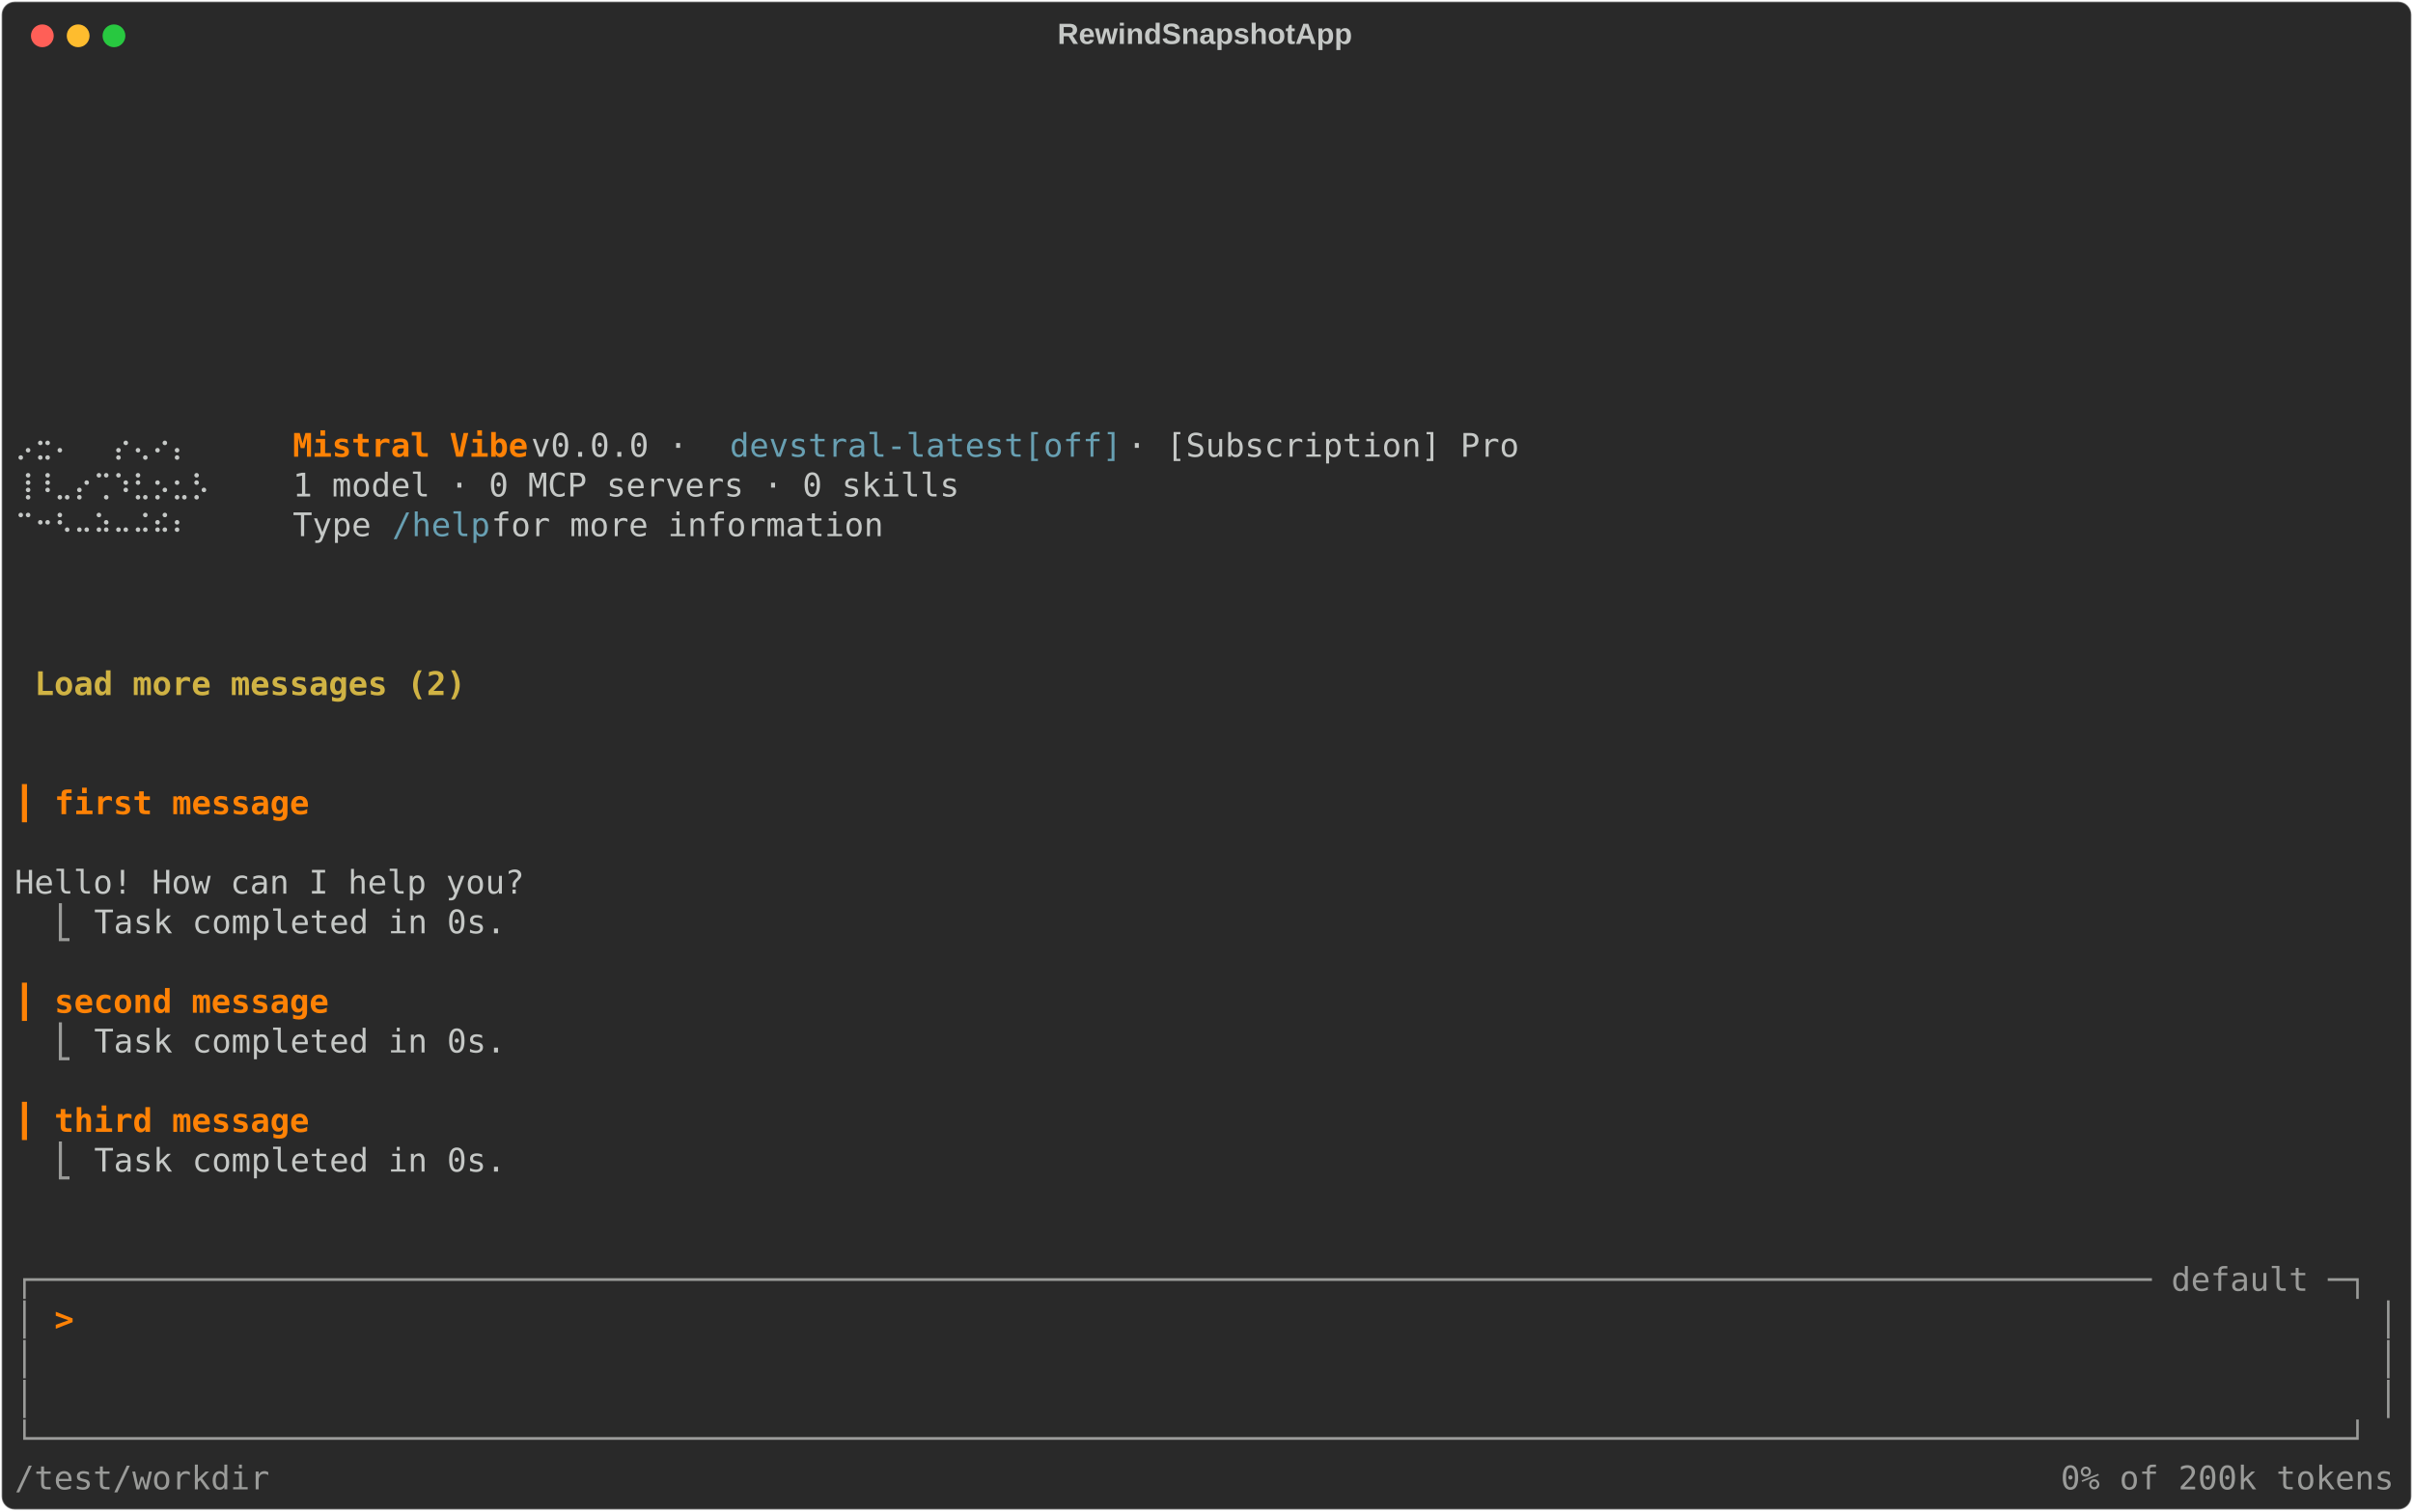
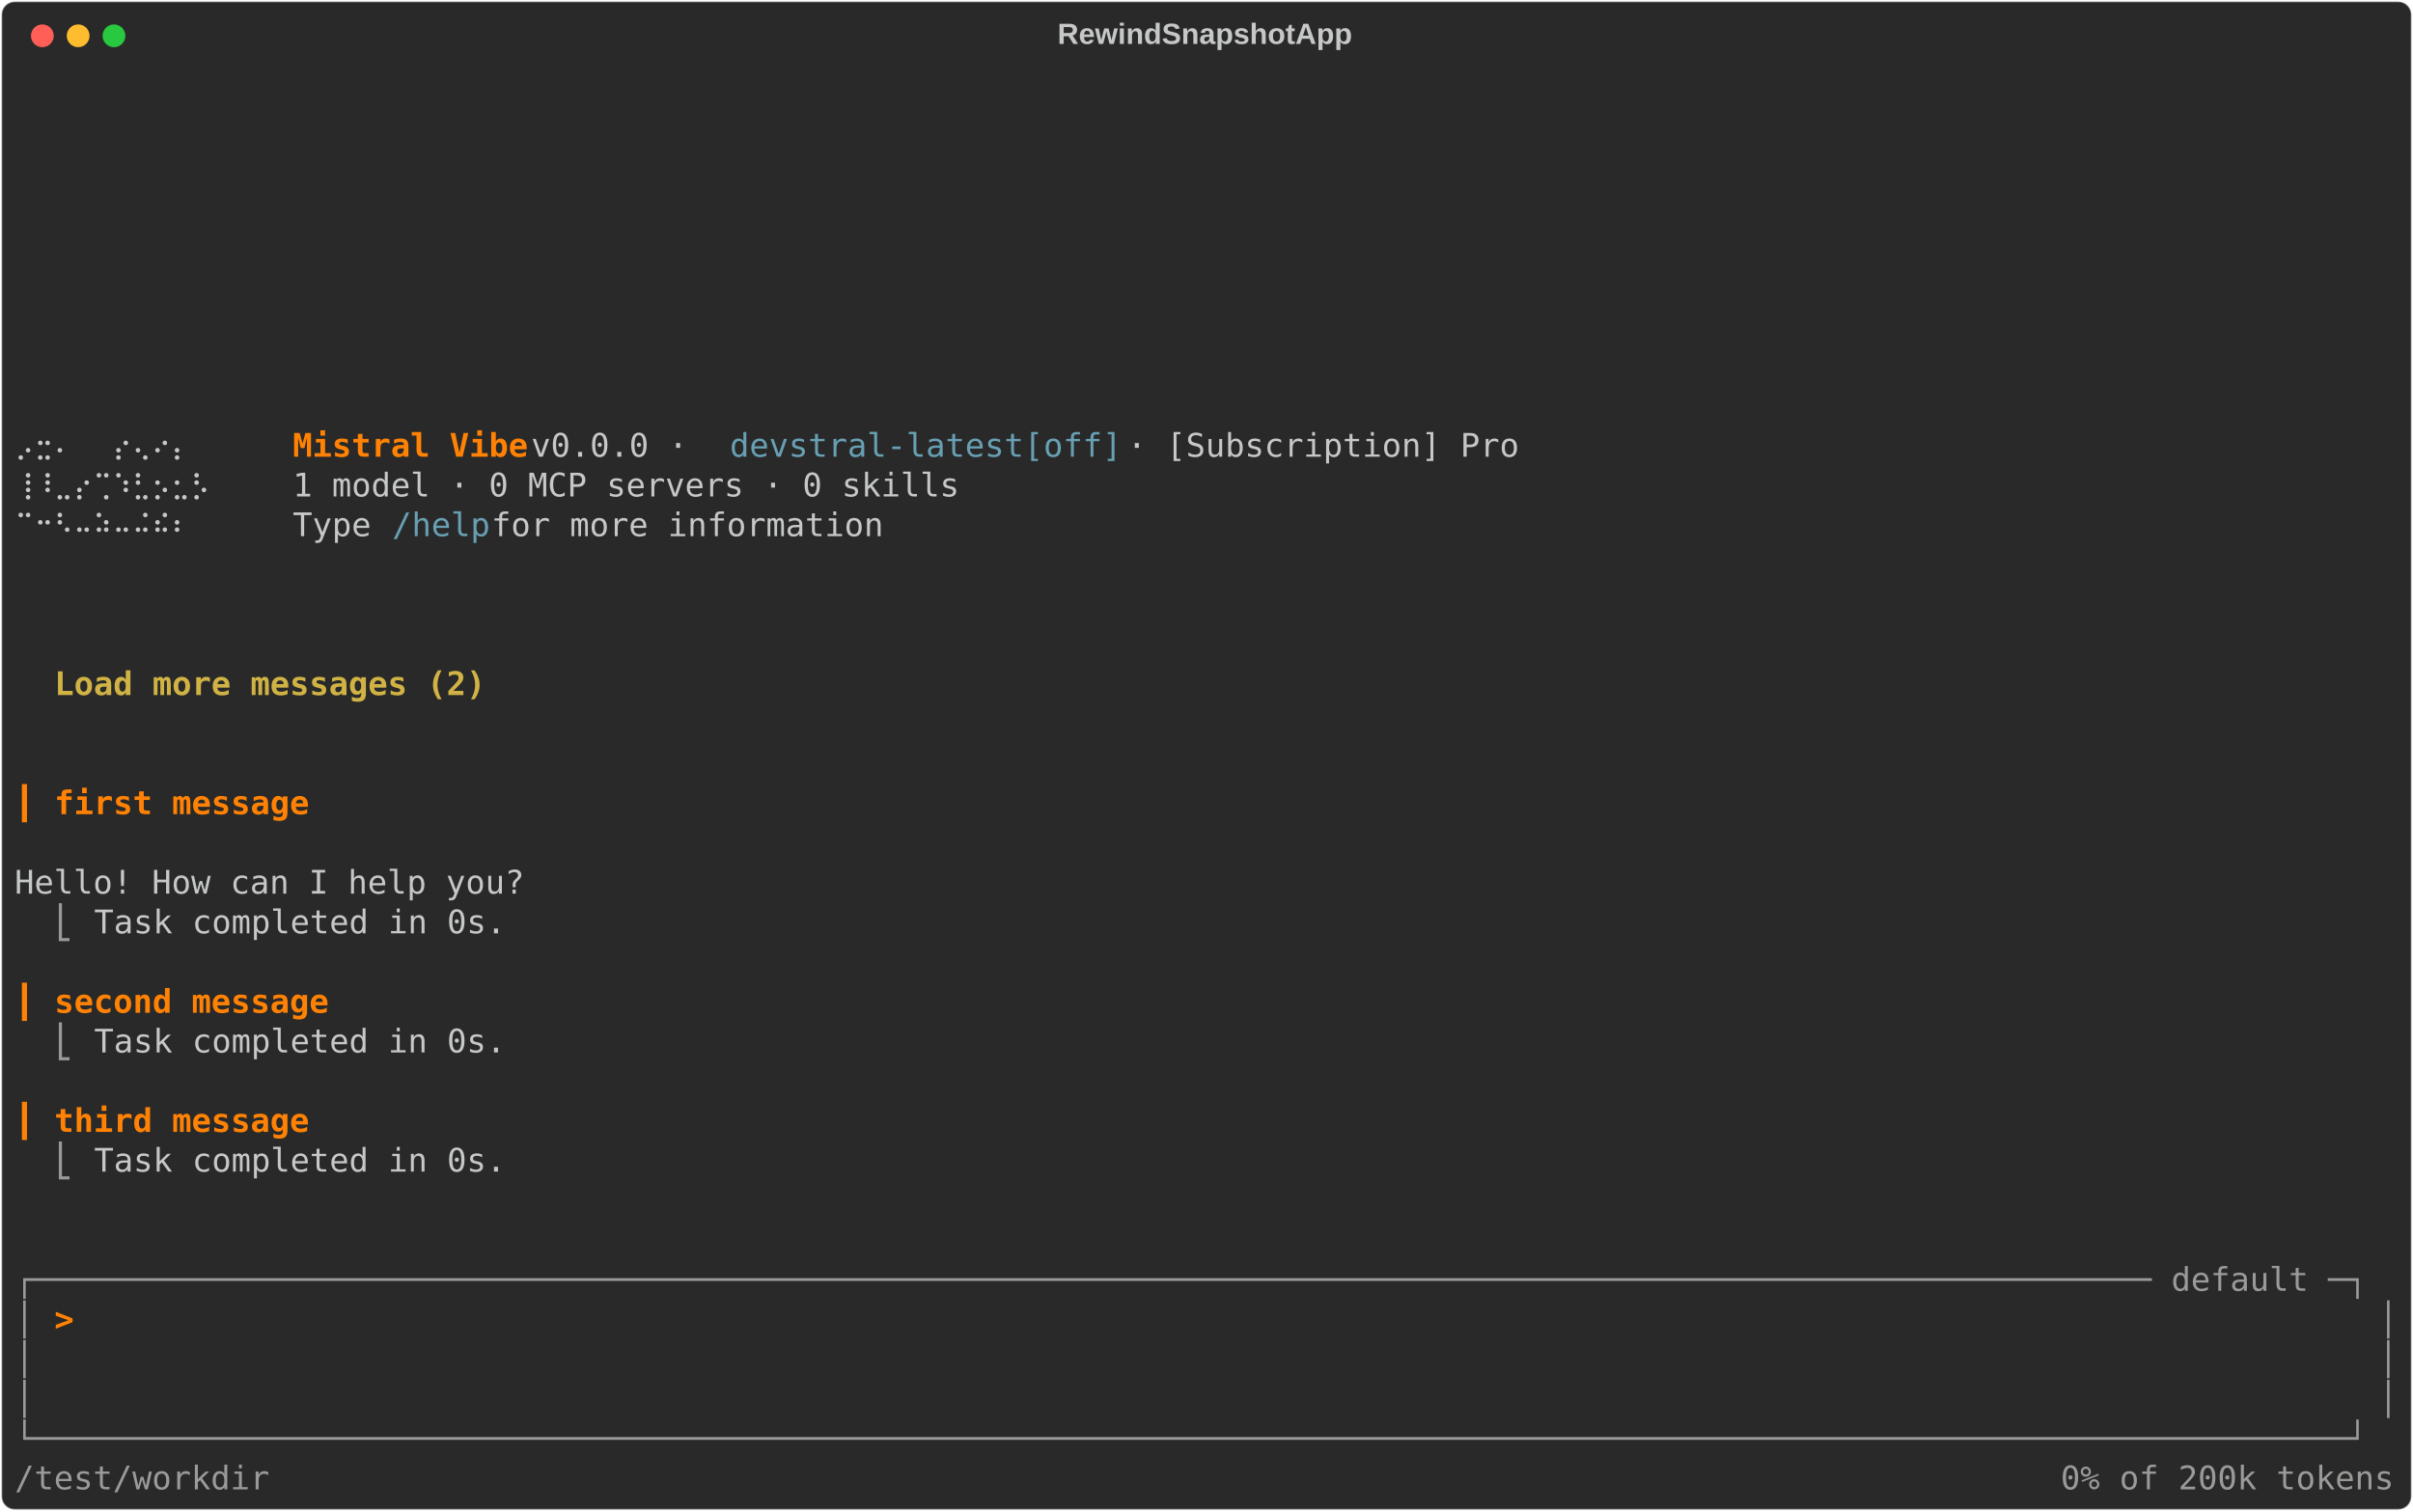
<svg xmlns="http://www.w3.org/2000/svg" class="rich-terminal" viewBox="0 0 1482 928.4">
  <style>

    @font-face {
        font-family: "Fira Code";
        src: local("FiraCode-Regular"),
                url("https://cdnjs.cloudflare.com/ajax/libs/firacode/6.2.0/woff2/FiraCode-Regular.woff2") format("woff2"),
                url("https://cdnjs.cloudflare.com/ajax/libs/firacode/6.2.0/woff/FiraCode-Regular.woff") format("woff");
        font-style: normal;
        font-weight: 400;
    }
    @font-face {
        font-family: "Fira Code";
        src: local("FiraCode-Bold"),
                url("https://cdnjs.cloudflare.com/ajax/libs/firacode/6.2.0/woff2/FiraCode-Bold.woff2") format("woff2"),
                url("https://cdnjs.cloudflare.com/ajax/libs/firacode/6.2.0/woff/FiraCode-Bold.woff") format("woff");
        font-style: bold;
        font-weight: 700;
    }

    .terminal-matrix {
        font-family: Fira Code, monospace;
        font-size: 20px;
        line-height: 24.4px;
        font-variant-east-asian: full-width;
    }

    .terminal-title {
        font-size: 18px;
        font-weight: bold;
        font-family: arial;
    }

    .terminal-r1 { fill: #c5c8c6 }
.terminal-r2 { fill: #ff8205;font-weight: bold }
.terminal-r3 { fill: #68a0b3 }
.terminal-r4 { fill: #d0b344;font-weight: bold }
.terminal-r5 { fill: #ff8205 }
.terminal-r6 { fill: #9a9b99 }
    </style>
  <defs>
    <clipPath id="terminal-clip-terminal">
      <rect x="0" y="0" width="1463.0" height="877.4" />
    </clipPath>
    <clipPath id="terminal-line-0">
      <rect x="0" y="1.5" width="1464" height="24.65" />
    </clipPath>
    <clipPath id="terminal-line-1">
      <rect x="0" y="25.9" width="1464" height="24.65" />
    </clipPath>
    <clipPath id="terminal-line-2">
      <rect x="0" y="50.3" width="1464" height="24.65" />
    </clipPath>
    <clipPath id="terminal-line-3">
      <rect x="0" y="74.7" width="1464" height="24.65" />
    </clipPath>
    <clipPath id="terminal-line-4">
      <rect x="0" y="99.1" width="1464" height="24.65" />
    </clipPath>
    <clipPath id="terminal-line-5">
      <rect x="0" y="123.5" width="1464" height="24.65" />
    </clipPath>
    <clipPath id="terminal-line-6">
      <rect x="0" y="147.9" width="1464" height="24.65" />
    </clipPath>
    <clipPath id="terminal-line-7">
      <rect x="0" y="172.3" width="1464" height="24.65" />
    </clipPath>
    <clipPath id="terminal-line-8">
      <rect x="0" y="196.7" width="1464" height="24.65" />
    </clipPath>
    <clipPath id="terminal-line-9">
      <rect x="0" y="221.1" width="1464" height="24.65" />
    </clipPath>
    <clipPath id="terminal-line-10">
      <rect x="0" y="245.5" width="1464" height="24.65" />
    </clipPath>
    <clipPath id="terminal-line-11">
      <rect x="0" y="269.9" width="1464" height="24.65" />
    </clipPath>
    <clipPath id="terminal-line-12">
      <rect x="0" y="294.3" width="1464" height="24.65" />
    </clipPath>
    <clipPath id="terminal-line-13">
      <rect x="0" y="318.7" width="1464" height="24.65" />
    </clipPath>
    <clipPath id="terminal-line-14">
      <rect x="0" y="343.1" width="1464" height="24.65" />
    </clipPath>
    <clipPath id="terminal-line-15">
      <rect x="0" y="367.5" width="1464" height="24.65" />
    </clipPath>
    <clipPath id="terminal-line-16">
      <rect x="0" y="391.9" width="1464" height="24.65" />
    </clipPath>
    <clipPath id="terminal-line-17">
      <rect x="0" y="416.3" width="1464" height="24.65" />
    </clipPath>
    <clipPath id="terminal-line-18">
      <rect x="0" y="440.7" width="1464" height="24.65" />
    </clipPath>
    <clipPath id="terminal-line-19">
      <rect x="0" y="465.1" width="1464" height="24.65" />
    </clipPath>
    <clipPath id="terminal-line-20">
      <rect x="0" y="489.5" width="1464" height="24.65" />
    </clipPath>
    <clipPath id="terminal-line-21">
      <rect x="0" y="513.9" width="1464" height="24.65" />
    </clipPath>
    <clipPath id="terminal-line-22">
      <rect x="0" y="538.3" width="1464" height="24.65" />
    </clipPath>
    <clipPath id="terminal-line-23">
      <rect x="0" y="562.7" width="1464" height="24.65" />
    </clipPath>
    <clipPath id="terminal-line-24">
      <rect x="0" y="587.1" width="1464" height="24.65" />
    </clipPath>
    <clipPath id="terminal-line-25">
      <rect x="0" y="611.5" width="1464" height="24.65" />
    </clipPath>
    <clipPath id="terminal-line-26">
      <rect x="0" y="635.9" width="1464" height="24.65" />
    </clipPath>
    <clipPath id="terminal-line-27">
      <rect x="0" y="660.3" width="1464" height="24.65" />
    </clipPath>
    <clipPath id="terminal-line-28">
      <rect x="0" y="684.7" width="1464" height="24.65" />
    </clipPath>
    <clipPath id="terminal-line-29">
      <rect x="0" y="709.1" width="1464" height="24.65" />
    </clipPath>
    <clipPath id="terminal-line-30">
      <rect x="0" y="733.5" width="1464" height="24.65" />
    </clipPath>
    <clipPath id="terminal-line-31">
      <rect x="0" y="757.9" width="1464" height="24.65" />
    </clipPath>
    <clipPath id="terminal-line-32">
      <rect x="0" y="782.3" width="1464" height="24.65" />
    </clipPath>
    <clipPath id="terminal-line-33">
      <rect x="0" y="806.7" width="1464" height="24.65" />
    </clipPath>
    <clipPath id="terminal-line-34">
      <rect x="0" y="831.1" width="1464" height="24.65" />
    </clipPath>
  </defs>
  <rect fill="#292929" stroke="rgba(255,255,255,0.35)" stroke-width="1" x="1" y="1" width="1480" height="926.4" rx="8" />
  <text class="terminal-title" fill="#c5c8c6" text-anchor="middle" x="740" y="27">RewindSnapshotApp</text>
  <g transform="translate(26,22)">
    <circle cx="0" cy="0" r="7" fill="#ff5f57" />
    <circle cx="22" cy="0" r="7" fill="#febc2e" />
    <circle cx="44" cy="0" r="7" fill="#28c840" />
  </g>
  <g transform="translate(9, 41)" clip-path="url(#terminal-clip-terminal)">
    <g class="terminal-matrix">
      <text class="terminal-r1" x="1464" y="20" textLength="12.2" clip-path="url(#terminal-line-0)">
</text>
      <text class="terminal-r1" x="1464" y="44.4" textLength="12.2" clip-path="url(#terminal-line-1)">
</text>
      <text class="terminal-r1" x="1464" y="68.8" textLength="12.2" clip-path="url(#terminal-line-2)">
</text>
      <text class="terminal-r1" x="1464" y="93.2" textLength="12.2" clip-path="url(#terminal-line-3)">
</text>
      <text class="terminal-r1" x="1464" y="117.6" textLength="12.2" clip-path="url(#terminal-line-4)">
</text>
      <text class="terminal-r1" x="1464" y="142" textLength="12.2" clip-path="url(#terminal-line-5)">
</text>
      <text class="terminal-r1" x="1464" y="166.4" textLength="12.2" clip-path="url(#terminal-line-6)">
</text>
      <text class="terminal-r1" x="1464" y="190.8" textLength="12.2" clip-path="url(#terminal-line-7)">
</text>
      <text class="terminal-r1" x="1464" y="215.2" textLength="12.2" clip-path="url(#terminal-line-8)">
</text>
      <text class="terminal-r1" x="0" y="239.6" textLength="134.2" clip-path="url(#terminal-line-9)">  ⡠⣒⠄  ⡔⢄⠔⡄</text>
      <text class="terminal-r2" x="170.8" y="239.6" textLength="146.4" clip-path="url(#terminal-line-9)">Mistral Vibe</text>
      <text class="terminal-r1" x="317.2" y="239.6" textLength="122" clip-path="url(#terminal-line-9)"> v0.0.0 · </text>
      <text class="terminal-r3" x="439.2" y="239.6" textLength="244" clip-path="url(#terminal-line-9)">devstral-latest[off]</text>
      <text class="terminal-r1" x="683.2" y="239.6" textLength="256.2" clip-path="url(#terminal-line-9)"> · [Subscription] Pro</text>
      <text class="terminal-r1" x="1464" y="239.6" textLength="12.2" clip-path="url(#terminal-line-9)">
</text>
      <text class="terminal-r1" x="0" y="264" textLength="134.2" clip-path="url(#terminal-line-10)"> ⢸⠸⣀⡔⢉⠱⣃⡢⣂⡣</text>
      <text class="terminal-r1" x="170.8" y="264" textLength="414.8" clip-path="url(#terminal-line-10)">1 model · 0 MCP servers · 0 skills</text>
      <text class="terminal-r1" x="1464" y="264" textLength="12.2" clip-path="url(#terminal-line-10)">
</text>
      <text class="terminal-r1" x="0" y="288.4" textLength="134.2" clip-path="url(#terminal-line-11)">  ⠉⠒⠣⠤⠵⠤⠬⠮⠆</text>
      <text class="terminal-r1" x="170.8" y="288.4" textLength="61" clip-path="url(#terminal-line-11)">Type </text>
      <text class="terminal-r3" x="231.8" y="288.4" textLength="61" clip-path="url(#terminal-line-11)">/help</text>
      <text class="terminal-r1" x="292.8" y="288.4" textLength="256.2" clip-path="url(#terminal-line-11)"> for more information</text>
      <text class="terminal-r1" x="1464" y="288.4" textLength="12.2" clip-path="url(#terminal-line-11)">
</text>
      <text class="terminal-r1" x="1464" y="312.8" textLength="12.2" clip-path="url(#terminal-line-12)">
</text>
      <text class="terminal-r1" x="1464" y="337.2" textLength="12.2" clip-path="url(#terminal-line-13)">
</text>
      <text class="terminal-r1" x="1464" y="361.6" textLength="12.2" clip-path="url(#terminal-line-14)">
</text>
-       <text class="terminal-r4" x="12.2" y="386" textLength="292.8" clip-path="url(#terminal-line-15)"> Load more messages (2) </text>
+       <text class="terminal-r4" x="24.4" y="386" textLength="268.4" clip-path="url(#terminal-line-15)">Load more messages (2)</text>
      <text class="terminal-r1" x="1464" y="386" textLength="12.2" clip-path="url(#terminal-line-15)">
</text>
      <text class="terminal-r1" x="1464" y="410.4" textLength="12.2" clip-path="url(#terminal-line-16)">
</text>
      <text class="terminal-r1" x="1464" y="434.8" textLength="12.2" clip-path="url(#terminal-line-17)">
</text>
      <text class="terminal-r5" x="0" y="459.2" textLength="12.2" clip-path="url(#terminal-line-18)">┃</text>
      <text class="terminal-r2" x="24.4" y="459.2" textLength="158.6" clip-path="url(#terminal-line-18)">first message</text>
      <text class="terminal-r1" x="1464" y="459.2" textLength="12.2" clip-path="url(#terminal-line-18)">
</text>
      <text class="terminal-r1" x="1464" y="483.6" textLength="12.2" clip-path="url(#terminal-line-19)">
</text>
      <text class="terminal-r1" x="0" y="508" textLength="317.2" clip-path="url(#terminal-line-20)">Hello! How can I help you?</text>
      <text class="terminal-r1" x="1464" y="508" textLength="12.2" clip-path="url(#terminal-line-20)">
</text>
      <text class="terminal-r6" x="24.4" y="532.4" textLength="12.2" clip-path="url(#terminal-line-21)">⎣</text>
      <text class="terminal-r1" x="48.8" y="532.4" textLength="256.2" clip-path="url(#terminal-line-21)">Task completed in 0s.</text>
      <text class="terminal-r1" x="1464" y="532.4" textLength="12.2" clip-path="url(#terminal-line-21)">
</text>
      <text class="terminal-r1" x="1464" y="556.8" textLength="12.2" clip-path="url(#terminal-line-22)">
</text>
      <text class="terminal-r5" x="0" y="581.2" textLength="12.2" clip-path="url(#terminal-line-23)">┃</text>
      <text class="terminal-r2" x="24.4" y="581.2" textLength="170.8" clip-path="url(#terminal-line-23)">second message</text>
      <text class="terminal-r1" x="1464" y="581.2" textLength="12.2" clip-path="url(#terminal-line-23)">
</text>
      <text class="terminal-r6" x="24.4" y="605.6" textLength="12.2" clip-path="url(#terminal-line-24)">⎣</text>
      <text class="terminal-r1" x="48.8" y="605.6" textLength="256.2" clip-path="url(#terminal-line-24)">Task completed in 0s.</text>
      <text class="terminal-r1" x="1464" y="605.6" textLength="12.2" clip-path="url(#terminal-line-24)">
</text>
      <text class="terminal-r1" x="1464" y="630" textLength="12.2" clip-path="url(#terminal-line-25)">
</text>
      <text class="terminal-r5" x="0" y="654.4" textLength="12.2" clip-path="url(#terminal-line-26)">┃</text>
      <text class="terminal-r2" x="24.4" y="654.4" textLength="158.6" clip-path="url(#terminal-line-26)">third message</text>
      <text class="terminal-r1" x="1464" y="654.4" textLength="12.2" clip-path="url(#terminal-line-26)">
</text>
      <text class="terminal-r6" x="24.4" y="678.8" textLength="12.2" clip-path="url(#terminal-line-27)">⎣</text>
      <text class="terminal-r1" x="48.8" y="678.8" textLength="256.2" clip-path="url(#terminal-line-27)">Task completed in 0s.</text>
      <text class="terminal-r1" x="1464" y="678.8" textLength="12.2" clip-path="url(#terminal-line-27)">
</text>
      <text class="terminal-r1" x="1464" y="703.2" textLength="12.2" clip-path="url(#terminal-line-28)">
</text>
      <text class="terminal-r1" x="1464" y="727.6" textLength="12.2" clip-path="url(#terminal-line-29)">
</text>
      <text class="terminal-r6" x="0" y="752" textLength="1464" clip-path="url(#terminal-line-30)">┌──────────────────────────────────────────────────────────────────────────────────────────────────────────── default ─┐</text>
      <text class="terminal-r1" x="1464" y="752" textLength="12.2" clip-path="url(#terminal-line-30)">
</text>
      <text class="terminal-r6" x="0" y="776.4" textLength="12.2" clip-path="url(#terminal-line-31)">│</text>
      <text class="terminal-r2" x="24.4" y="776.4" textLength="12.2" clip-path="url(#terminal-line-31)">&gt;</text>
      <text class="terminal-r6" x="1451.8" y="776.4" textLength="12.2" clip-path="url(#terminal-line-31)">│</text>
      <text class="terminal-r1" x="1464" y="776.4" textLength="12.2" clip-path="url(#terminal-line-31)">
</text>
      <text class="terminal-r6" x="0" y="800.8" textLength="12.2" clip-path="url(#terminal-line-32)">│</text>
      <text class="terminal-r6" x="1451.8" y="800.8" textLength="12.2" clip-path="url(#terminal-line-32)">│</text>
      <text class="terminal-r1" x="1464" y="800.8" textLength="12.2" clip-path="url(#terminal-line-32)">
</text>
      <text class="terminal-r6" x="0" y="825.2" textLength="12.2" clip-path="url(#terminal-line-33)">│</text>
      <text class="terminal-r6" x="1451.8" y="825.2" textLength="12.2" clip-path="url(#terminal-line-33)">│</text>
      <text class="terminal-r1" x="1464" y="825.2" textLength="12.2" clip-path="url(#terminal-line-33)">
</text>
      <text class="terminal-r6" x="0" y="849.6" textLength="1464" clip-path="url(#terminal-line-34)">└──────────────────────────────────────────────────────────────────────────────────────────────────────────────────────┘</text>
      <text class="terminal-r1" x="1464" y="849.6" textLength="12.2" clip-path="url(#terminal-line-34)">
</text>
      <text class="terminal-r6" x="0" y="874" textLength="158.6" clip-path="url(#terminal-line-35)">/test/workdir</text>
      <text class="terminal-r6" x="1256.6" y="874" textLength="207.4" clip-path="url(#terminal-line-35)">0% of 200k tokens</text>
    </g>
  </g>
</svg>
